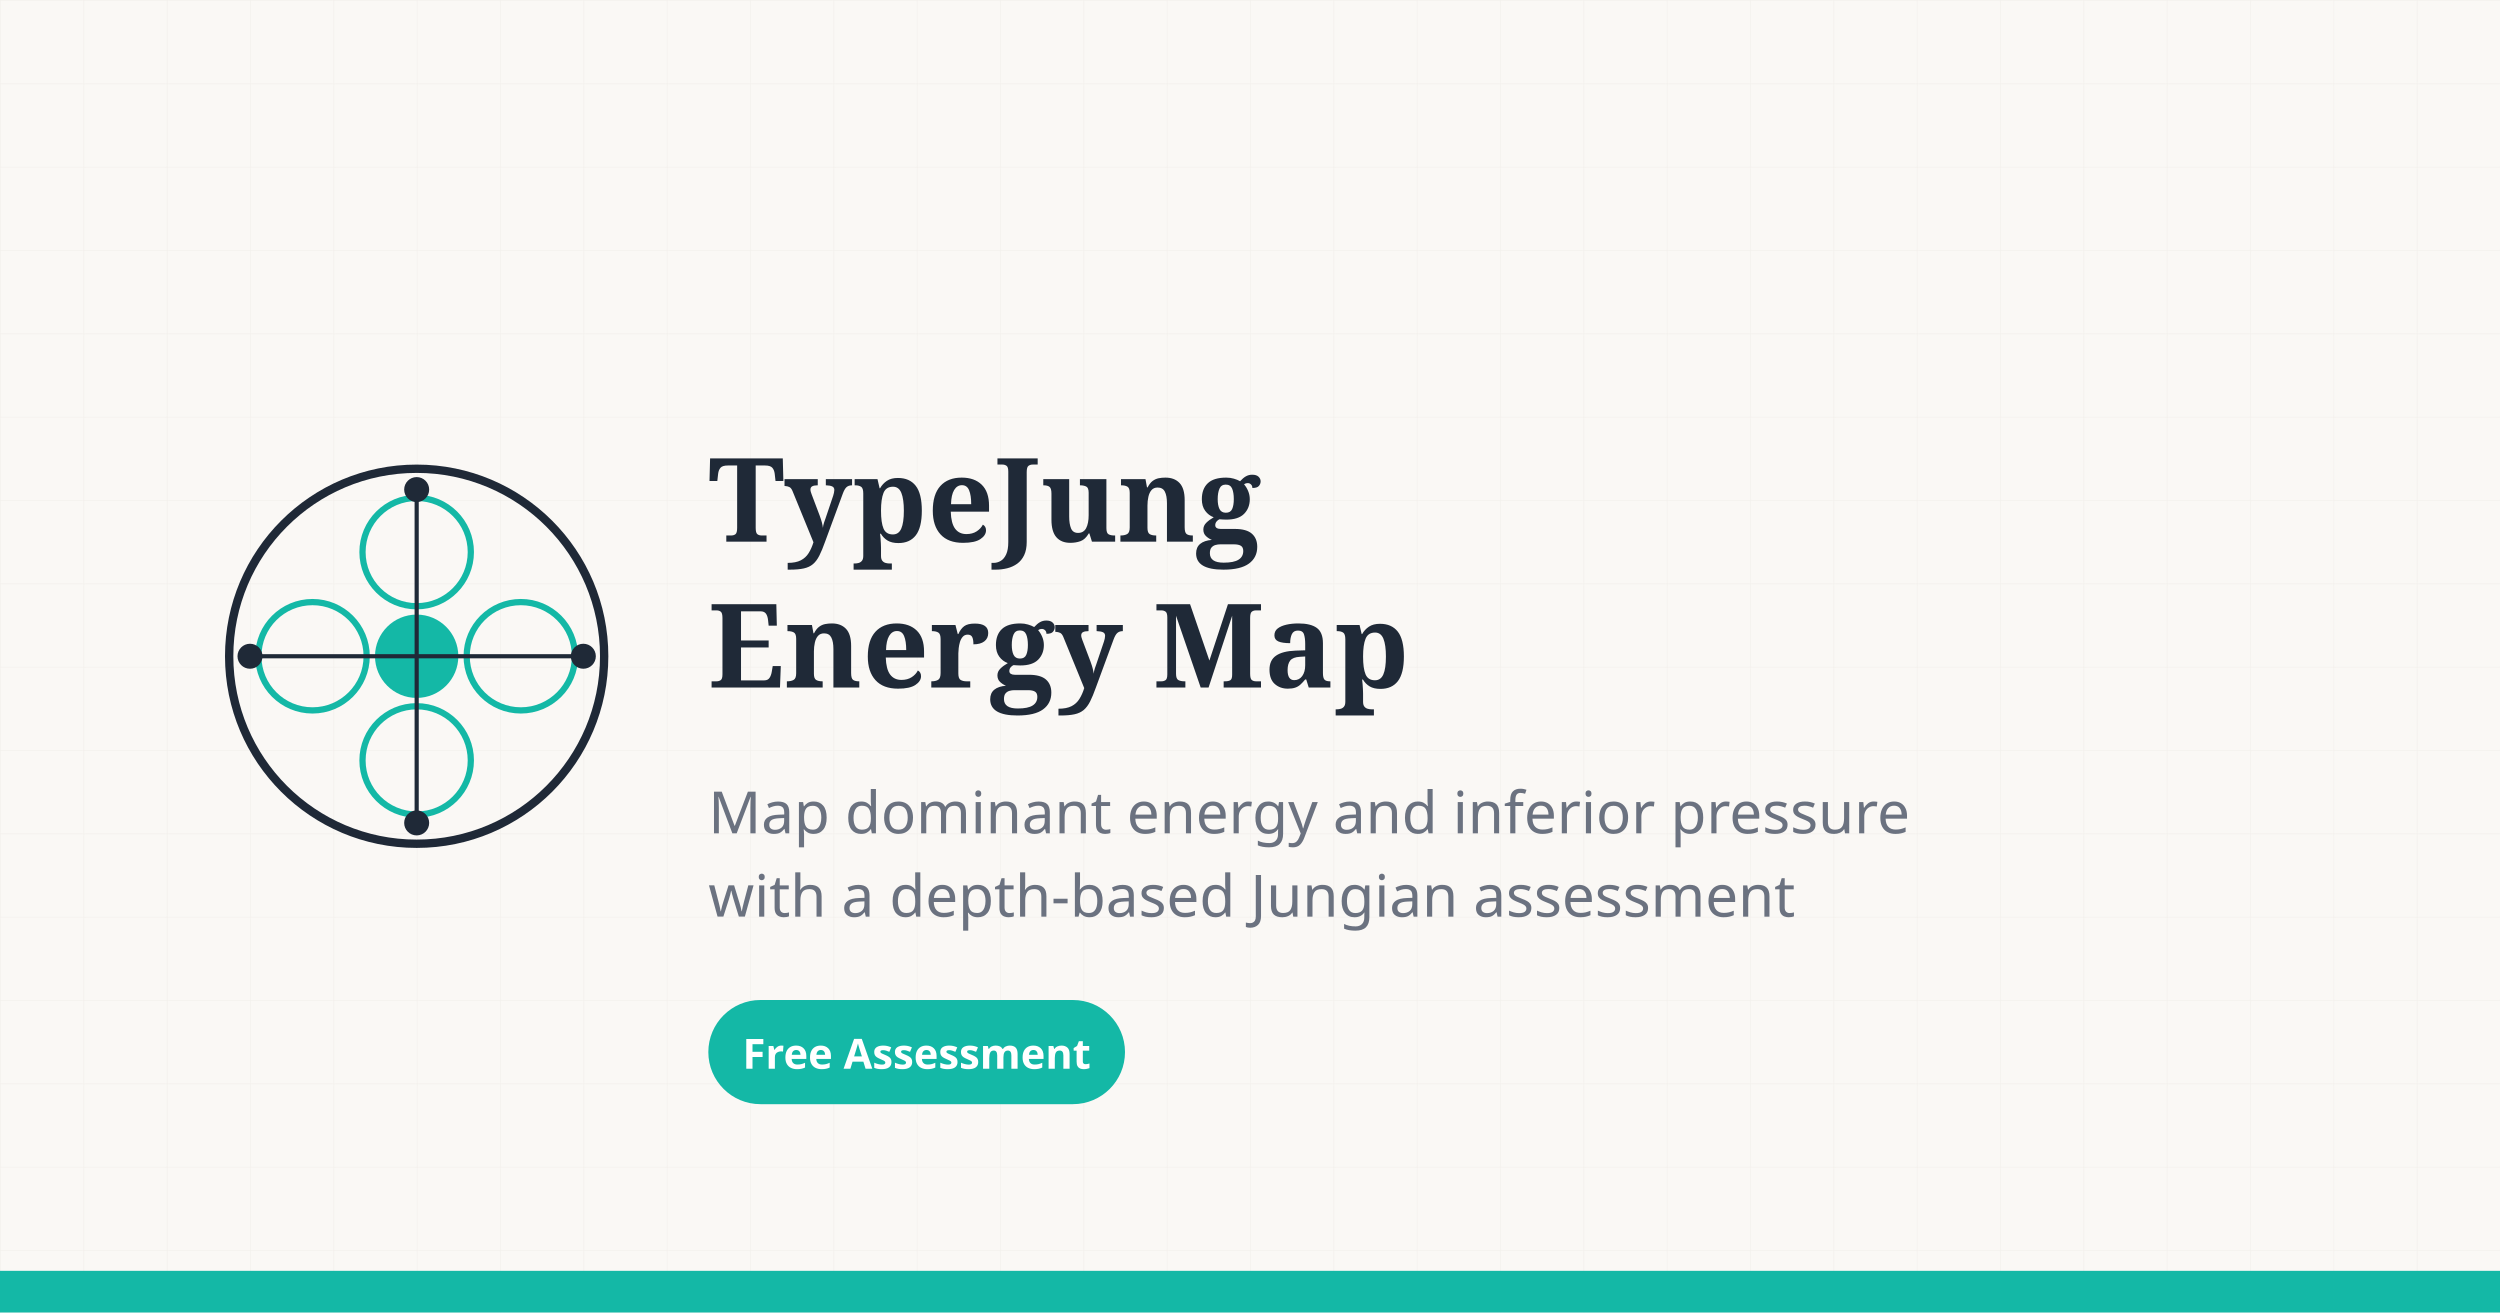
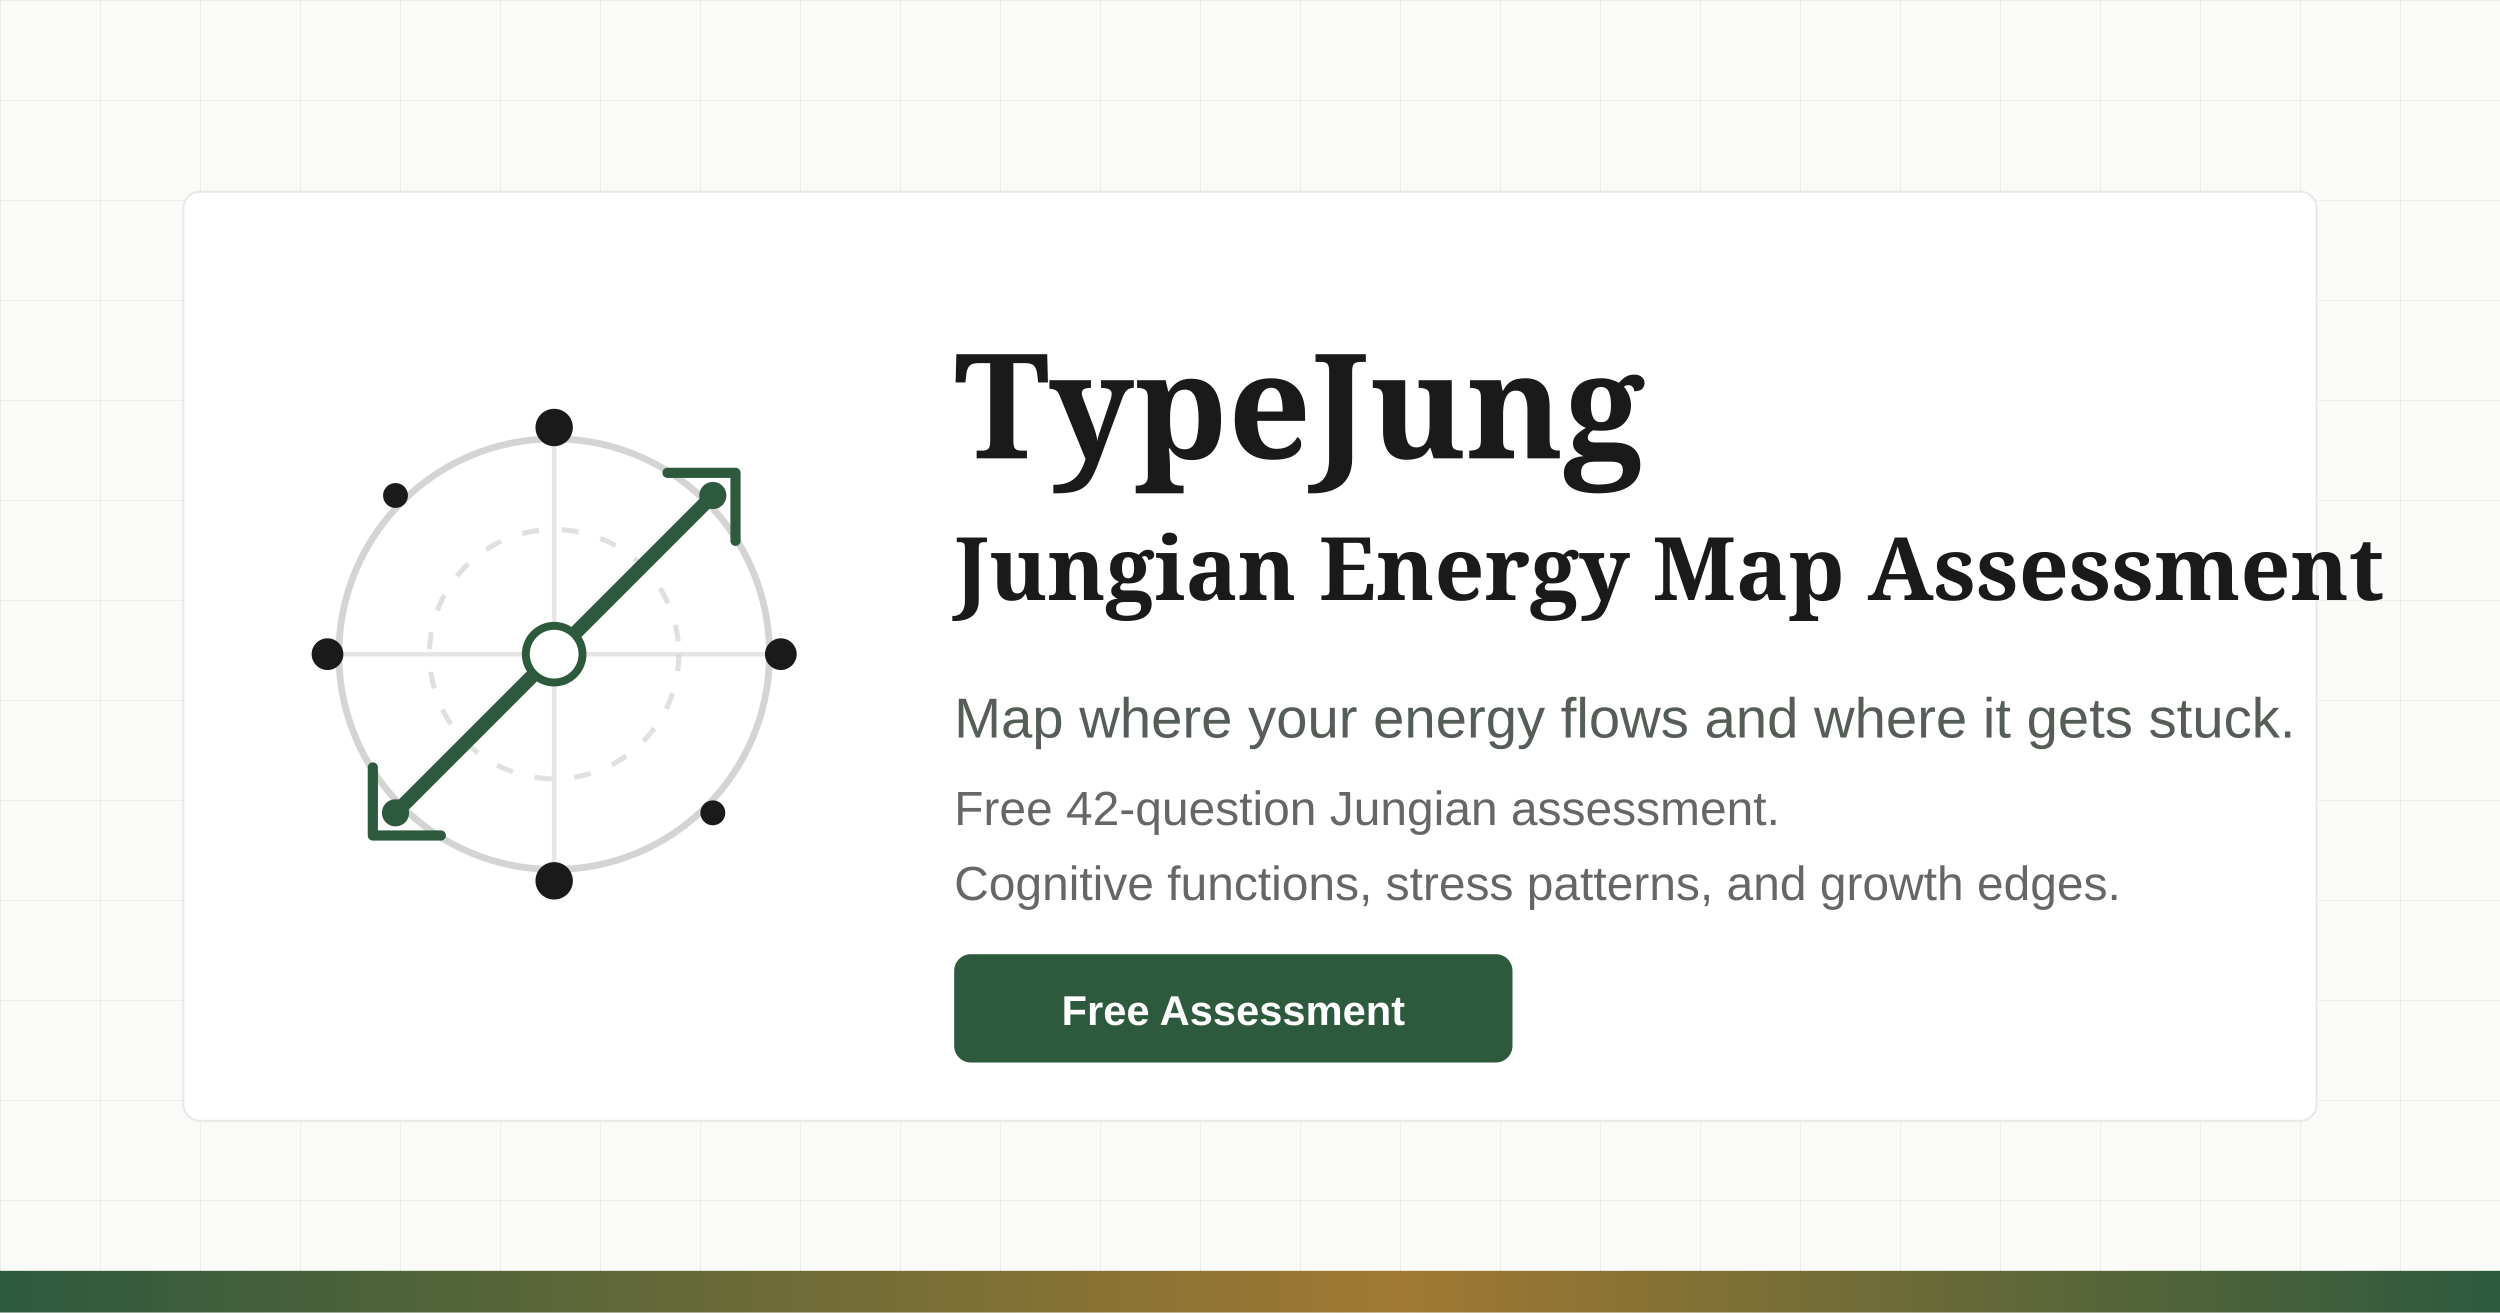
- <svg xmlns="http://www.w3.org/2000/svg" viewBox="0 0 1200 630" width="1200" height="630">
-   <rect width="1200" height="630" fill="#FAF8F5" />
+ <svg xmlns="http://www.w3.org/2000/svg" viewBox="0 0 1200 630" width="1200" height="630" fill="none">
  <defs>
-     <pattern id="grid" width="40" height="40" patternUnits="userSpaceOnUse">
-       <path d="M 40 0 L 0 0 0 40" fill="none" stroke="#E8E4DE" stroke-width="0.5" />
+     <pattern id="grid" width="48" height="48" patternUnits="userSpaceOnUse">
+       <path d="M48 0H0V48" stroke="#d4d4d2" stroke-width="0.75" opacity="0.45" />
    </pattern>
+     <linearGradient id="accentBand" x1="0" y1="0" x2="1200" y2="0" gradientUnits="userSpaceOnUse">
+       <stop stop-color="#2d5a3d" />
+       <stop offset="0.56" stop-color="#a17932" />
+       <stop offset="1" stop-color="#2d5a3d" />
+     </linearGradient>
  </defs>
-   <rect width="1200" height="630" fill="url(#grid)" opacity="0.5" />
-   <g transform="translate(100, 215)">
-     <circle cx="100" cy="100" r="90" fill="none" stroke="#1f2937" stroke-width="4" />
-     <circle cx="100" cy="50" r="26" fill="none" stroke="#14b8a6" stroke-width="3" />
-     <circle cx="150" cy="100" r="26" fill="none" stroke="#14b8a6" stroke-width="3" />
-     <circle cx="100" cy="150" r="26" fill="none" stroke="#14b8a6" stroke-width="3" />
-     <circle cx="50" cy="100" r="26" fill="none" stroke="#14b8a6" stroke-width="3" />
-     <circle cx="100" cy="100" r="20" fill="#14b8a6" />
-     <line x1="100" y1="20" x2="100" y2="180" stroke="#1f2937" stroke-width="2" />
-     <line x1="20" y1="100" x2="180" y2="100" stroke="#1f2937" stroke-width="2" />
-     <circle cx="100" cy="20" r="6" fill="#1f2937" />
-     <circle cx="100" cy="180" r="6" fill="#1f2937" />
-     <circle cx="20" cy="100" r="6" fill="#1f2937" />
-     <circle cx="180" cy="100" r="6" fill="#1f2937" />
+   <rect width="1200" height="630" fill="#fafaf8" />
+   <rect width="1200" height="630" fill="url(#grid)" />
+   <rect x="88" y="92" width="1024" height="446" rx="8" fill="#ffffff" stroke="#e8e8e6" />
+   <g transform="translate(130 178) scale(2.72)">
+     <circle cx="50" cy="50" r="38" stroke="#d4d4d2" stroke-width="1.2" />
+     <circle cx="50" cy="50" r="22" stroke="#d4d4d2" stroke-opacity="0.7" stroke-width="0.9" stroke-dasharray="3 4" />
+     <path d="M22 78L78 22" stroke="#2d5a3d" stroke-width="2.5" stroke-linecap="round" />
+     <path d="M50 10V90M10 50H90" stroke="#d4d4d2" stroke-opacity="0.6" stroke-width="0.8" stroke-linecap="round" />
+     <circle cx="50" cy="50" r="5" fill="#ffffff" stroke="#2d5a3d" stroke-width="1.4" />
+     <circle cx="50" cy="10" r="3.3" fill="#1a1a1a" />
+     <circle cx="78" cy="22" r="2.4" fill="#2d5a3d" />
+     <circle cx="90" cy="50" r="2.8" fill="#1a1a1a" />
+     <circle cx="78" cy="78" r="2.2" fill="#1a1a1a" />
+     <circle cx="50" cy="90" r="3.3" fill="#1a1a1a" />
+     <circle cx="22" cy="78" r="2.4" fill="#2d5a3d" />
+     <circle cx="10" cy="50" r="2.8" fill="#1a1a1a" />
+     <circle cx="22" cy="22" r="2.2" fill="#1a1a1a" />
+     <path d="M70 18L82 18L82 30" stroke="#2d5a3d" stroke-width="1.8" stroke-linecap="round" stroke-linejoin="round" />
+     <path d="M30 82L18 82L18 70" stroke="#2d5a3d" stroke-width="1.8" stroke-linecap="round" stroke-linejoin="round" />
  </g>
-   <text x="340" y="260" font-family="Georgia, serif" font-size="56" font-weight="bold" fill="#1f2937">
-     TypeJung
-   </text>
-   <text x="340" y="330" font-family="Georgia, serif" font-size="56" font-weight="bold" fill="#1f2937">
-     Energy Map
-   </text>
-   <text x="340" y="400" font-family="system-ui, sans-serif" font-size="28" fill="#6B7280">
-     Map dominant energy and inferior pressure
-   </text>
-   <text x="340" y="440" font-family="system-ui, sans-serif" font-size="28" fill="#6B7280">
-     with a depth-based Jungian assessment
-   </text>
-   <rect x="340" y="480" width="200" height="50" rx="25" fill="#14b8a6" />
-   <text x="440" y="513" font-family="system-ui, sans-serif" font-size="20" font-weight="600" fill="white" text-anchor="middle">
-     Free Assessment
-   </text>
-   <rect x="0" y="610" width="1200" height="20" fill="#14b8a6" />
+   <text x="458" y="220" font-family="Fraunces, Georgia, serif" font-size="70" font-weight="700" fill="#1a1a1a">TypeJung</text>
+   <text x="458" y="288" font-family="Fraunces, Georgia, serif" font-size="42" font-weight="600" fill="#1a1a1a">Jungian Energy Map Assessment</text>
+   <text x="458" y="354" font-family="Space Grotesk, Arial, sans-serif" font-size="27" fill="#555d56">Map where your energy flows and where it gets stuck.</text>
+   <text x="458" y="396" font-family="Space Grotesk, Arial, sans-serif" font-size="23" fill="#666666">Free 42-question Jungian assessment.</text>
+   <text x="458" y="432" font-family="Space Grotesk, Arial, sans-serif" font-size="23" fill="#666666">Cognitive functions, stress patterns, and growth edges.</text>
+   <rect x="458" y="458" width="268" height="52" rx="8" fill="#2d5a3d" />
+   <text x="592" y="492" font-family="Space Grotesk, Arial, sans-serif" font-size="20" font-weight="700" fill="#ffffff" text-anchor="middle">Free Assessment</text>
+   <rect y="610" width="1200" height="20" fill="url(#accentBand)" />
</svg>
